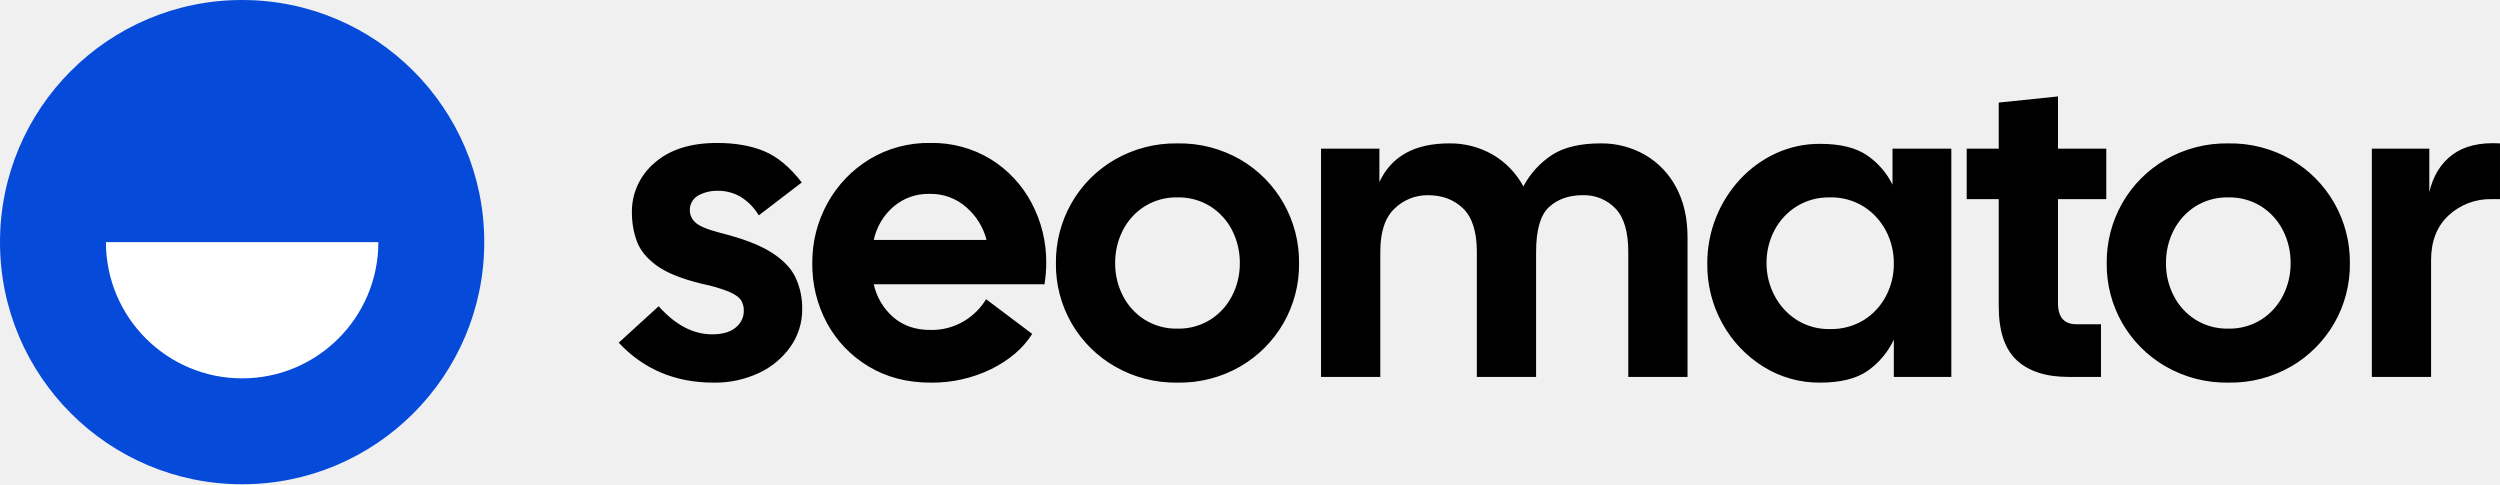
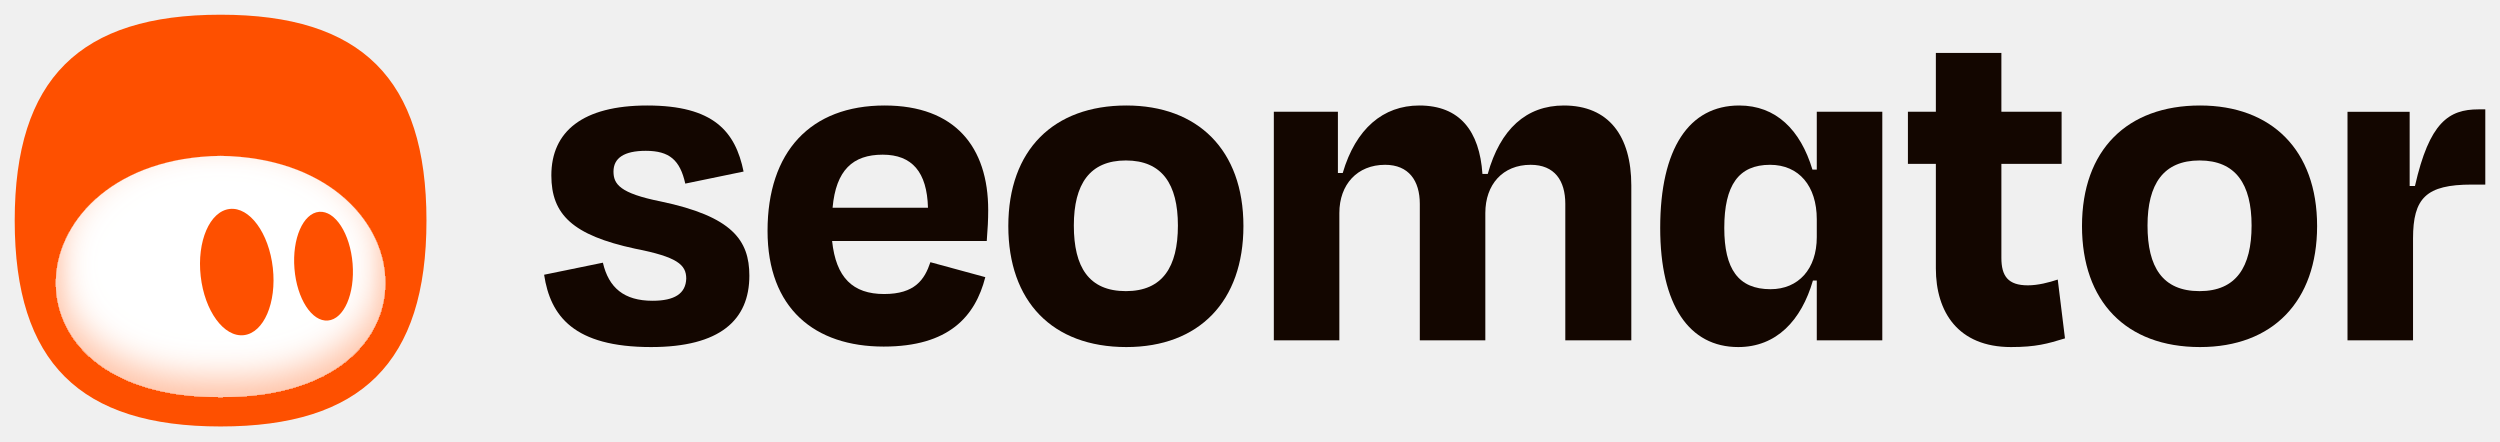
- <svg xmlns="http://www.w3.org/2000/svg" width="1047.992" height="203" viewBox="0 0 1047.992 203">
-   <g id="logo" transform="translate(0 -2)">
-     <circle id="Ellipse_1" data-name="Ellipse 1" cx="101.5" cy="101.5" r="101.5" transform="translate(0 2)" fill="#064ada" />
-     <path id="Path_2" data-name="Path 2" d="M64.1,75.1a57.1,57.1,0,0,0,57.1-57.1H7A57.1,57.1,0,0,0,64.1,75.1Z" transform="translate(37.409 85.505)" fill="#fff" />
-     <path id="Path_69" data-name="Path 69" d="M40.112,2.392q-24.1,0-39.744-16.744L17.112-29.624Q27.6-17.848,39.56-17.848q6.44,0,9.844-2.852a8.882,8.882,0,0,0,3.4-7.084,7.925,7.925,0,0,0-1.2-4.416q-1.2-1.84-4.968-3.5a64.2,64.2,0,0,0-11.316-3.312q-12.88-3.128-19.136-7.728t-8.28-10.3A34.959,34.959,0,0,1,5.888-68.816,26.725,26.725,0,0,1,15.364-89.7q9.476-8.372,26.22-8.372,11.592,0,19.872,3.5T77.1-81.512l-18.032,13.8a22.427,22.427,0,0,0-7.82-7.912,18.546,18.546,0,0,0-9.108-2.392,16.513,16.513,0,0,0-8.556,2.024,6.937,6.937,0,0,0-3.4,6.44,6.813,6.813,0,0,0,2.208,4.692q2.208,2.3,10.672,4.508,13.984,3.5,21.344,8.188t10.12,10.58A30.4,30.4,0,0,1,77.28-28.52,27,27,0,0,1,72.4-12.7,33.591,33.591,0,0,1,59.156-1.656,43.209,43.209,0,0,1,40.112,2.392Zm90.9,0q-14.72,0-25.944-6.808A47.419,47.419,0,0,1,87.676-22.54a51.639,51.639,0,0,1-6.164-25.116,50.9,50.9,0,0,1,6.44-25.3,49.363,49.363,0,0,1,17.572-18.308,47.855,47.855,0,0,1,25.484-6.808,46.911,46.911,0,0,1,25.3,6.808A47.71,47.71,0,0,1,173.42-72.956a52.7,52.7,0,0,1,6.164,25.3q0,2.024-.184,4.232t-.552,4.6H107.272a25.6,25.6,0,0,0,8.188,13.8q6.164,5.336,15.548,5.336a26.318,26.318,0,0,0,14.076-3.68,27.229,27.229,0,0,0,9.292-9.2L173.7-18.032q-5.7,9.016-17.112,14.72A56.393,56.393,0,0,1,131.008,2.392Zm-.368-79.12a22.471,22.471,0,0,0-15.088,5.336,25.436,25.436,0,0,0-8.28,13.984H154.56a27,27,0,0,0-8.372-13.616A22.423,22.423,0,0,0,130.64-76.728ZM234.6,2.392a50.976,50.976,0,0,1-26.312-6.808A49.394,49.394,0,0,1,190.164-22.54a49.332,49.332,0,0,1-6.532-25.116,49.831,49.831,0,0,1,6.532-25.208A49.18,49.18,0,0,1,208.288-91.08,50.976,50.976,0,0,1,234.6-97.888,50.842,50.842,0,0,1,261-91.08a49.389,49.389,0,0,1,18.032,18.216,49.832,49.832,0,0,1,6.532,25.208,49.332,49.332,0,0,1-6.532,25.116A49.6,49.6,0,0,1,261-4.416,50.842,50.842,0,0,1,234.6,2.392Zm0-22.632a25.023,25.023,0,0,0,13.8-3.772,25.629,25.629,0,0,0,9.108-10.028,29.313,29.313,0,0,0,3.22-13.616,29.7,29.7,0,0,0-3.22-13.8A25.629,25.629,0,0,0,248.4-71.484a25.023,25.023,0,0,0-13.8-3.772,25.023,25.023,0,0,0-13.8,3.772,25.629,25.629,0,0,0-9.108,10.028,29.7,29.7,0,0,0-3.22,13.8,29.313,29.313,0,0,0,3.22,13.616A25.629,25.629,0,0,0,220.8-24.012,25.023,25.023,0,0,0,234.6-20.24ZM294.768,0V-95.68H319.24V-81.7q7.544-16.192,29.256-16.192A35.66,35.66,0,0,1,366.712-93.2a34.145,34.145,0,0,1,12.88,13.34A35.856,35.856,0,0,1,391.828-93.2q7.452-4.692,20.148-4.692A36.468,36.468,0,0,1,430.56-93.1a34.092,34.092,0,0,1,13.064,13.616q4.784,8.832,4.784,20.976V0h-24.84V-52.44q0-12.512-5.336-18.124a18.188,18.188,0,0,0-13.8-5.612q-8.648,0-14.076,4.968T384.928-52.44V0h-24.84V-52.44q0-12.512-5.7-18.124t-14.9-5.612a19.676,19.676,0,0,0-13.892,5.612q-5.98,5.612-5.98,18.124V0ZM503.976,2.392a44.116,44.116,0,0,1-23.828-6.716,49.3,49.3,0,0,1-17.112-18.032,50.447,50.447,0,0,1-6.348-25.116,51.323,51.323,0,0,1,3.68-19.412,51.486,51.486,0,0,1,10.12-16.008,47.719,47.719,0,0,1,15-10.856A43.522,43.522,0,0,1,503.976-97.7q12.512,0,19.5,4.692a31.8,31.8,0,0,1,10.856,12.42V-95.68h24.656V0h-24.1V-15.64A33,33,0,0,1,523.94-2.576Q516.856,2.392,503.976,2.392Zm4.048-22.448a26.174,26.174,0,0,0,14.26-3.772,26.092,26.092,0,0,0,9.292-10.028,28.653,28.653,0,0,0,3.312-13.616,29.032,29.032,0,0,0-3.312-13.8,26.788,26.788,0,0,0-9.292-10.12,25.7,25.7,0,0,0-14.26-3.864,25.483,25.483,0,0,0-13.892,3.772,26.092,26.092,0,0,0-9.292,10.028,29.032,29.032,0,0,0-3.312,13.8,28.821,28.821,0,0,0,3.312,13.524,26.6,26.6,0,0,0,9.292,10.212A25.027,25.027,0,0,0,508.024-20.056ZM608.12,0q-14.168,0-21.712-6.992t-7.544-22.632v-44.9H565.432V-95.68h13.432V-115l24.84-2.576v21.9h20.24v21.16H603.7v43.608q0,8.832,7.728,8.832h10.3V0ZM675.1,2.392a50.976,50.976,0,0,1-26.312-6.808A49.4,49.4,0,0,1,630.66-22.54a49.332,49.332,0,0,1-6.532-25.116,49.831,49.831,0,0,1,6.532-25.208A49.181,49.181,0,0,1,648.784-91.08,50.976,50.976,0,0,1,675.1-97.888a50.842,50.842,0,0,1,26.4,6.808,49.389,49.389,0,0,1,18.032,18.216,49.831,49.831,0,0,1,6.532,25.208,49.332,49.332,0,0,1-6.532,25.116A49.6,49.6,0,0,1,701.5-4.416,50.842,50.842,0,0,1,675.1,2.392Zm0-22.632a25.023,25.023,0,0,0,13.8-3.772A25.629,25.629,0,0,0,698-34.04a29.313,29.313,0,0,0,3.22-13.616,29.7,29.7,0,0,0-3.22-13.8A25.629,25.629,0,0,0,688.9-71.484a25.023,25.023,0,0,0-13.8-3.772,25.023,25.023,0,0,0-13.8,3.772,25.629,25.629,0,0,0-9.108,10.028,29.7,29.7,0,0,0-3.22,13.8,29.313,29.313,0,0,0,3.22,13.616A25.629,25.629,0,0,0,661.3-24.012,25.023,25.023,0,0,0,675.1-20.24ZM735.264,0V-95.68h24.1v18.216q2.392-10.3,9.752-15.732t19.872-4.692V-74.52h-3.5a25.574,25.574,0,0,0-18.032,6.808Q760.1-60.9,760.1-48.944V0Z" transform="translate(259 160)" />
+ <svg xmlns="http://www.w3.org/2000/svg" width="850" height="150" viewBox="0 0 850 150" fill="none">
+   <path d="M75 5C27.176 5 5 26.732 5 75C5 123.268 27.176 145 75 145C122.824 145 145 123.268 145 75C145 26.732 122.832 5 75 5Z" fill="#FE5000" />
+   <g filter="url(#filter0_i_1_2594)">
+     <path d="M74.983 53C4.583 53.909 -3.787 135.394 74.983 134.999C153.752 135.356 145.478 53.954 74.983 53Z" fill="white" />
  </g>
+   <path d="M100.114 91.354C100.938 101.56 106.033 109.452 111.493 108.98C116.953 108.508 120.711 99.852 119.886 89.646C119.062 79.44 113.967 71.549 108.507 72.02C103.047 72.492 99.289 81.148 100.114 91.354Z" fill="#FE5000" />
+   <path d="M68.237 93.915C69.57 105.763 76.141 114.734 82.913 113.953C89.685 113.171 94.095 102.933 92.763 91.085C91.43 79.237 84.859 70.266 78.087 71.047C71.315 71.829 66.905 82.067 68.237 93.915Z" fill="#FE5000" />
+   <path d="M820.43 115.706H798.152V38.001H819.283V63.247H821.085C825.999 41.608 832.552 37.182 842.708 37.182H845.001V62.755H840.414C824.853 62.755 820.43 67.346 820.43 81.116V115.706Z" fill="#130600" />
+   <path d="M748.011 118C722.785 118 707.879 102.427 707.879 76.853C707.879 50.951 723.277 35.869 748.011 35.869C772.255 35.869 787.816 50.951 787.816 76.853C787.816 102.427 772.746 118 748.011 118ZM747.848 54.558C735.562 54.558 730.157 62.59 730.157 76.689C730.157 90.787 735.235 98.984 747.848 98.984C760.297 98.984 765.539 90.787 765.539 76.689C765.539 62.59 760.133 54.558 747.848 54.558Z" fill="#130600" />
+   <path d="M658.192 91.279V55.705H648.691V38H658.192V18H680.47V38H700.946V55.705H680.47V87.672C680.47 93.902 682.763 97.016 689.479 97.016C692.919 97.016 696.687 96.033 699.635 95.049L702.092 115.049C696.195 116.852 692.264 118 683.746 118C665.727 118 658.192 106.033 658.192 91.279Z" fill="#130600" />
+   <path d="M601.98 98.328C611.481 98.328 617.706 91.443 617.706 80.623V74.558C617.706 63.246 611.645 56.033 601.817 56.033C591.169 56.033 586.255 62.918 586.255 77.508C586.255 91.443 591.005 98.328 601.98 98.328ZM564.469 77.508C564.469 50.459 574.297 35.869 591.333 35.869C603.782 35.869 612.136 44.066 616.231 57.672H617.706V38H639.983V115.705H617.706V95.377H616.395C612.464 108.984 603.946 118 591.005 118C574.297 118 564.469 103.738 564.469 77.508Z" fill="#130600" />
+   <path d="M455.379 72.427V115.705H433.102V38H454.888V58.82H456.526C460.949 43.738 470.286 35.869 482.571 35.869C496.331 35.869 503.047 44.558 504.03 59.148H505.831C510.09 43.902 518.936 35.869 531.713 35.869C546.947 35.869 554.646 46.197 554.646 63.082V115.705H532.204V69.312C532.204 61.443 528.6 56.033 520.41 56.033C510.909 56.033 505.012 62.754 505.012 72.427V115.705H482.735V69.312C482.735 61.443 478.967 56.033 470.941 56.033C461.44 56.033 455.379 62.754 455.379 72.427Z" fill="#130600" />
+   <path d="M382.961 118C357.734 118 342.828 102.427 342.828 76.853C342.828 50.951 358.226 35.869 382.961 35.869C407.204 35.869 422.765 50.951 422.765 76.853C422.765 102.427 407.695 118 382.961 118ZM382.797 54.558C370.511 54.558 365.106 62.59 365.106 76.689C365.106 90.787 370.184 98.984 382.797 98.984C395.246 98.984 400.488 90.787 400.488 76.689C400.488 62.59 395.082 54.558 382.797 54.558Z" fill="#130600" />
+   <path d="M300.114 52.59C289.959 52.59 284.225 57.836 283.079 70.623H315.512C315.185 58.492 310.107 52.59 300.114 52.59ZM300.442 117.836C277.018 117.836 260.965 104.886 260.965 78.492C260.965 51.607 275.544 35.869 300.77 35.869C324.685 35.869 335.988 49.968 335.988 71.443C335.988 74.722 335.824 77.836 335.497 81.935H282.915C284.225 94.394 289.959 99.968 300.606 99.968C311.089 99.968 314.366 95.049 316.331 89.148L335.005 94.23C331.565 107.672 322.556 117.836 300.442 117.836Z" fill="#130600" />
+   <path d="M221.365 118C195.156 118 187.129 107.509 185 93.41L204.984 89.312C206.95 97.837 212.192 102.263 221.856 102.263C229.391 102.263 233.159 99.804 233.323 94.722C233.323 89.968 230.21 87.345 215.959 84.558C194.665 79.968 187.457 72.918 187.457 59.64C187.457 44.722 198.104 35.869 220.054 35.869C242.66 35.869 250.031 44.722 252.816 58.328L232.995 62.427C231.193 54.394 227.59 51.279 219.563 51.279C212.192 51.279 208.588 53.738 208.588 58.328C208.588 62.591 210.718 65.705 224.641 68.492C248.884 73.574 254.781 81.607 254.781 93.738C254.781 108.82 244.789 118 221.365 118Z" fill="#130600" />
+   <defs>
+     <filter id="filter0_i_1_2594" x="19" y="47" width="112" height="88" filterUnits="userSpaceOnUse" color-interpolation-filters="sRGB">
+       <feFlood flood-opacity="0" result="BackgroundImageFix" />
+       <feBlend mode="normal" in="SourceGraphic" in2="BackgroundImageFix" result="shape" />
+       <feColorMatrix in="SourceAlpha" type="matrix" values="0 0 0 0 0 0 0 0 0 0 0 0 0 0 0 0 0 0 127 0" result="hardAlpha" />
+       <feOffset dy="-6" />
+       <feGaussianBlur stdDeviation="6" />
+       <feComposite in2="hardAlpha" operator="arithmetic" k2="-1" k3="1" />
+       <feColorMatrix type="matrix" values="0 0 0 0 1 0 0 0 0 0.697 0 0 0 0 0.556 0 0 0 0.8 0" />
+       <feBlend mode="normal" in2="shape" result="effect1_innerShadow_1_2594" />
+     </filter>
+   </defs>
</svg>
